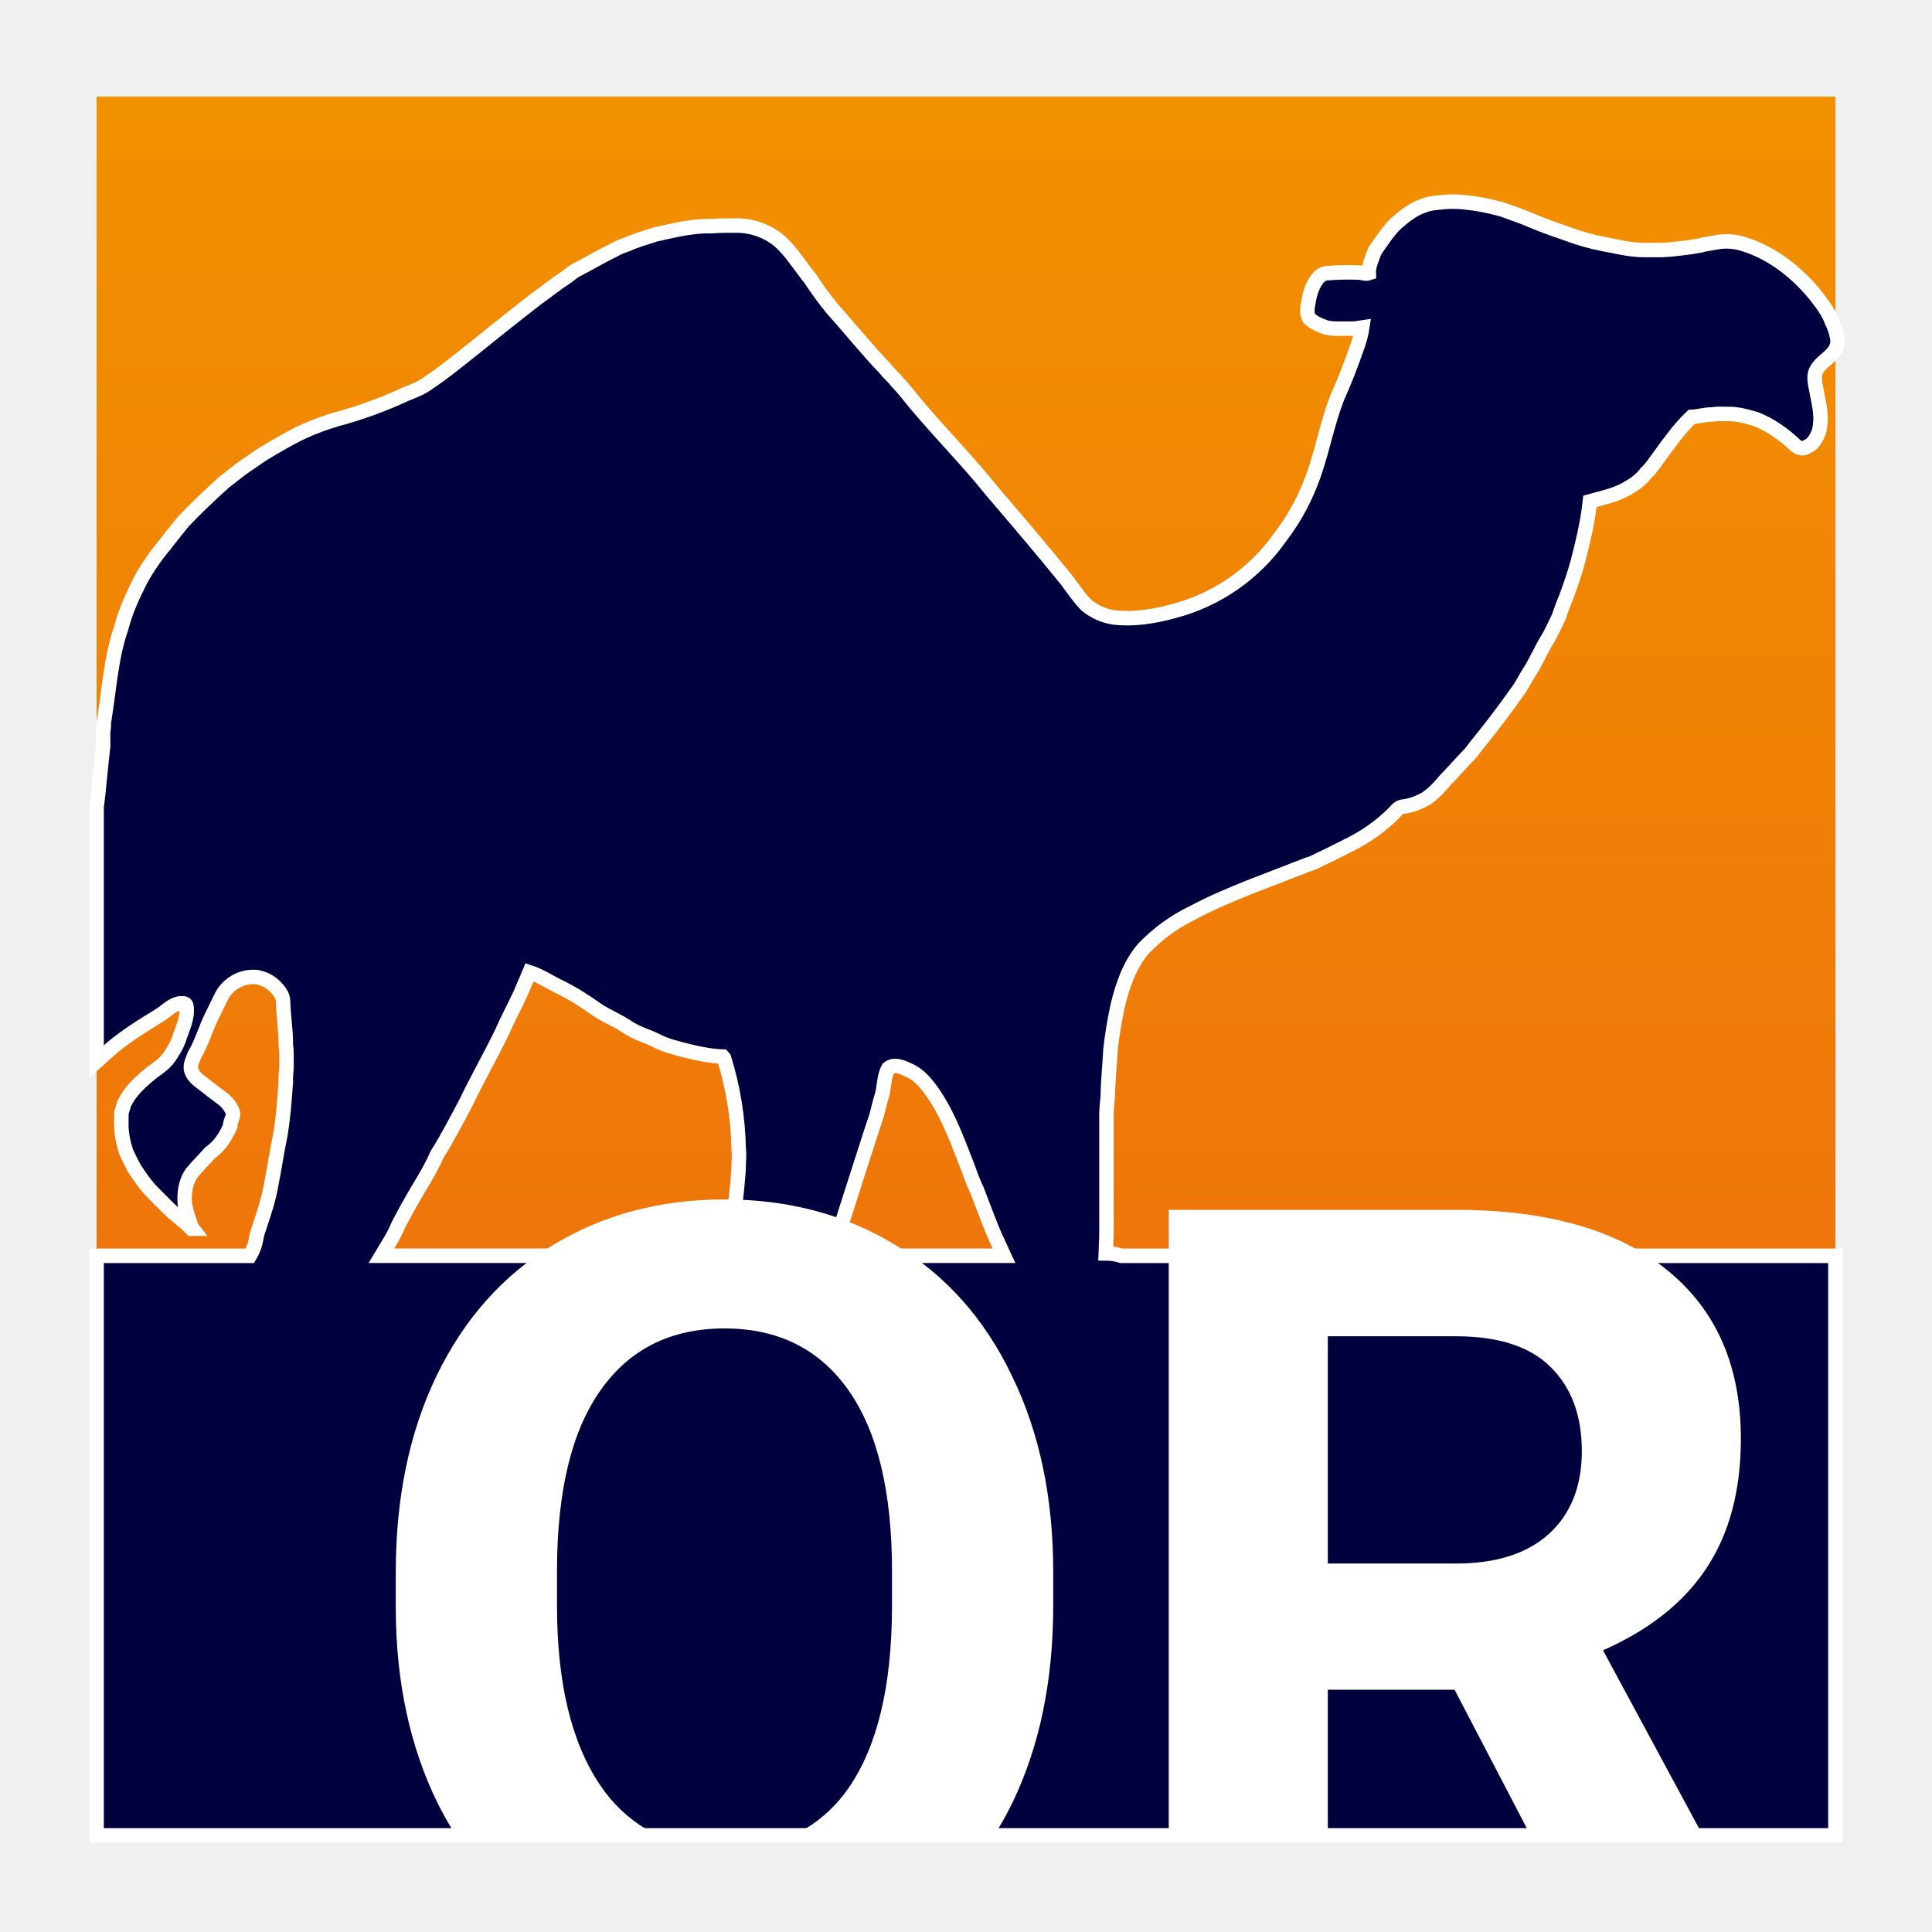
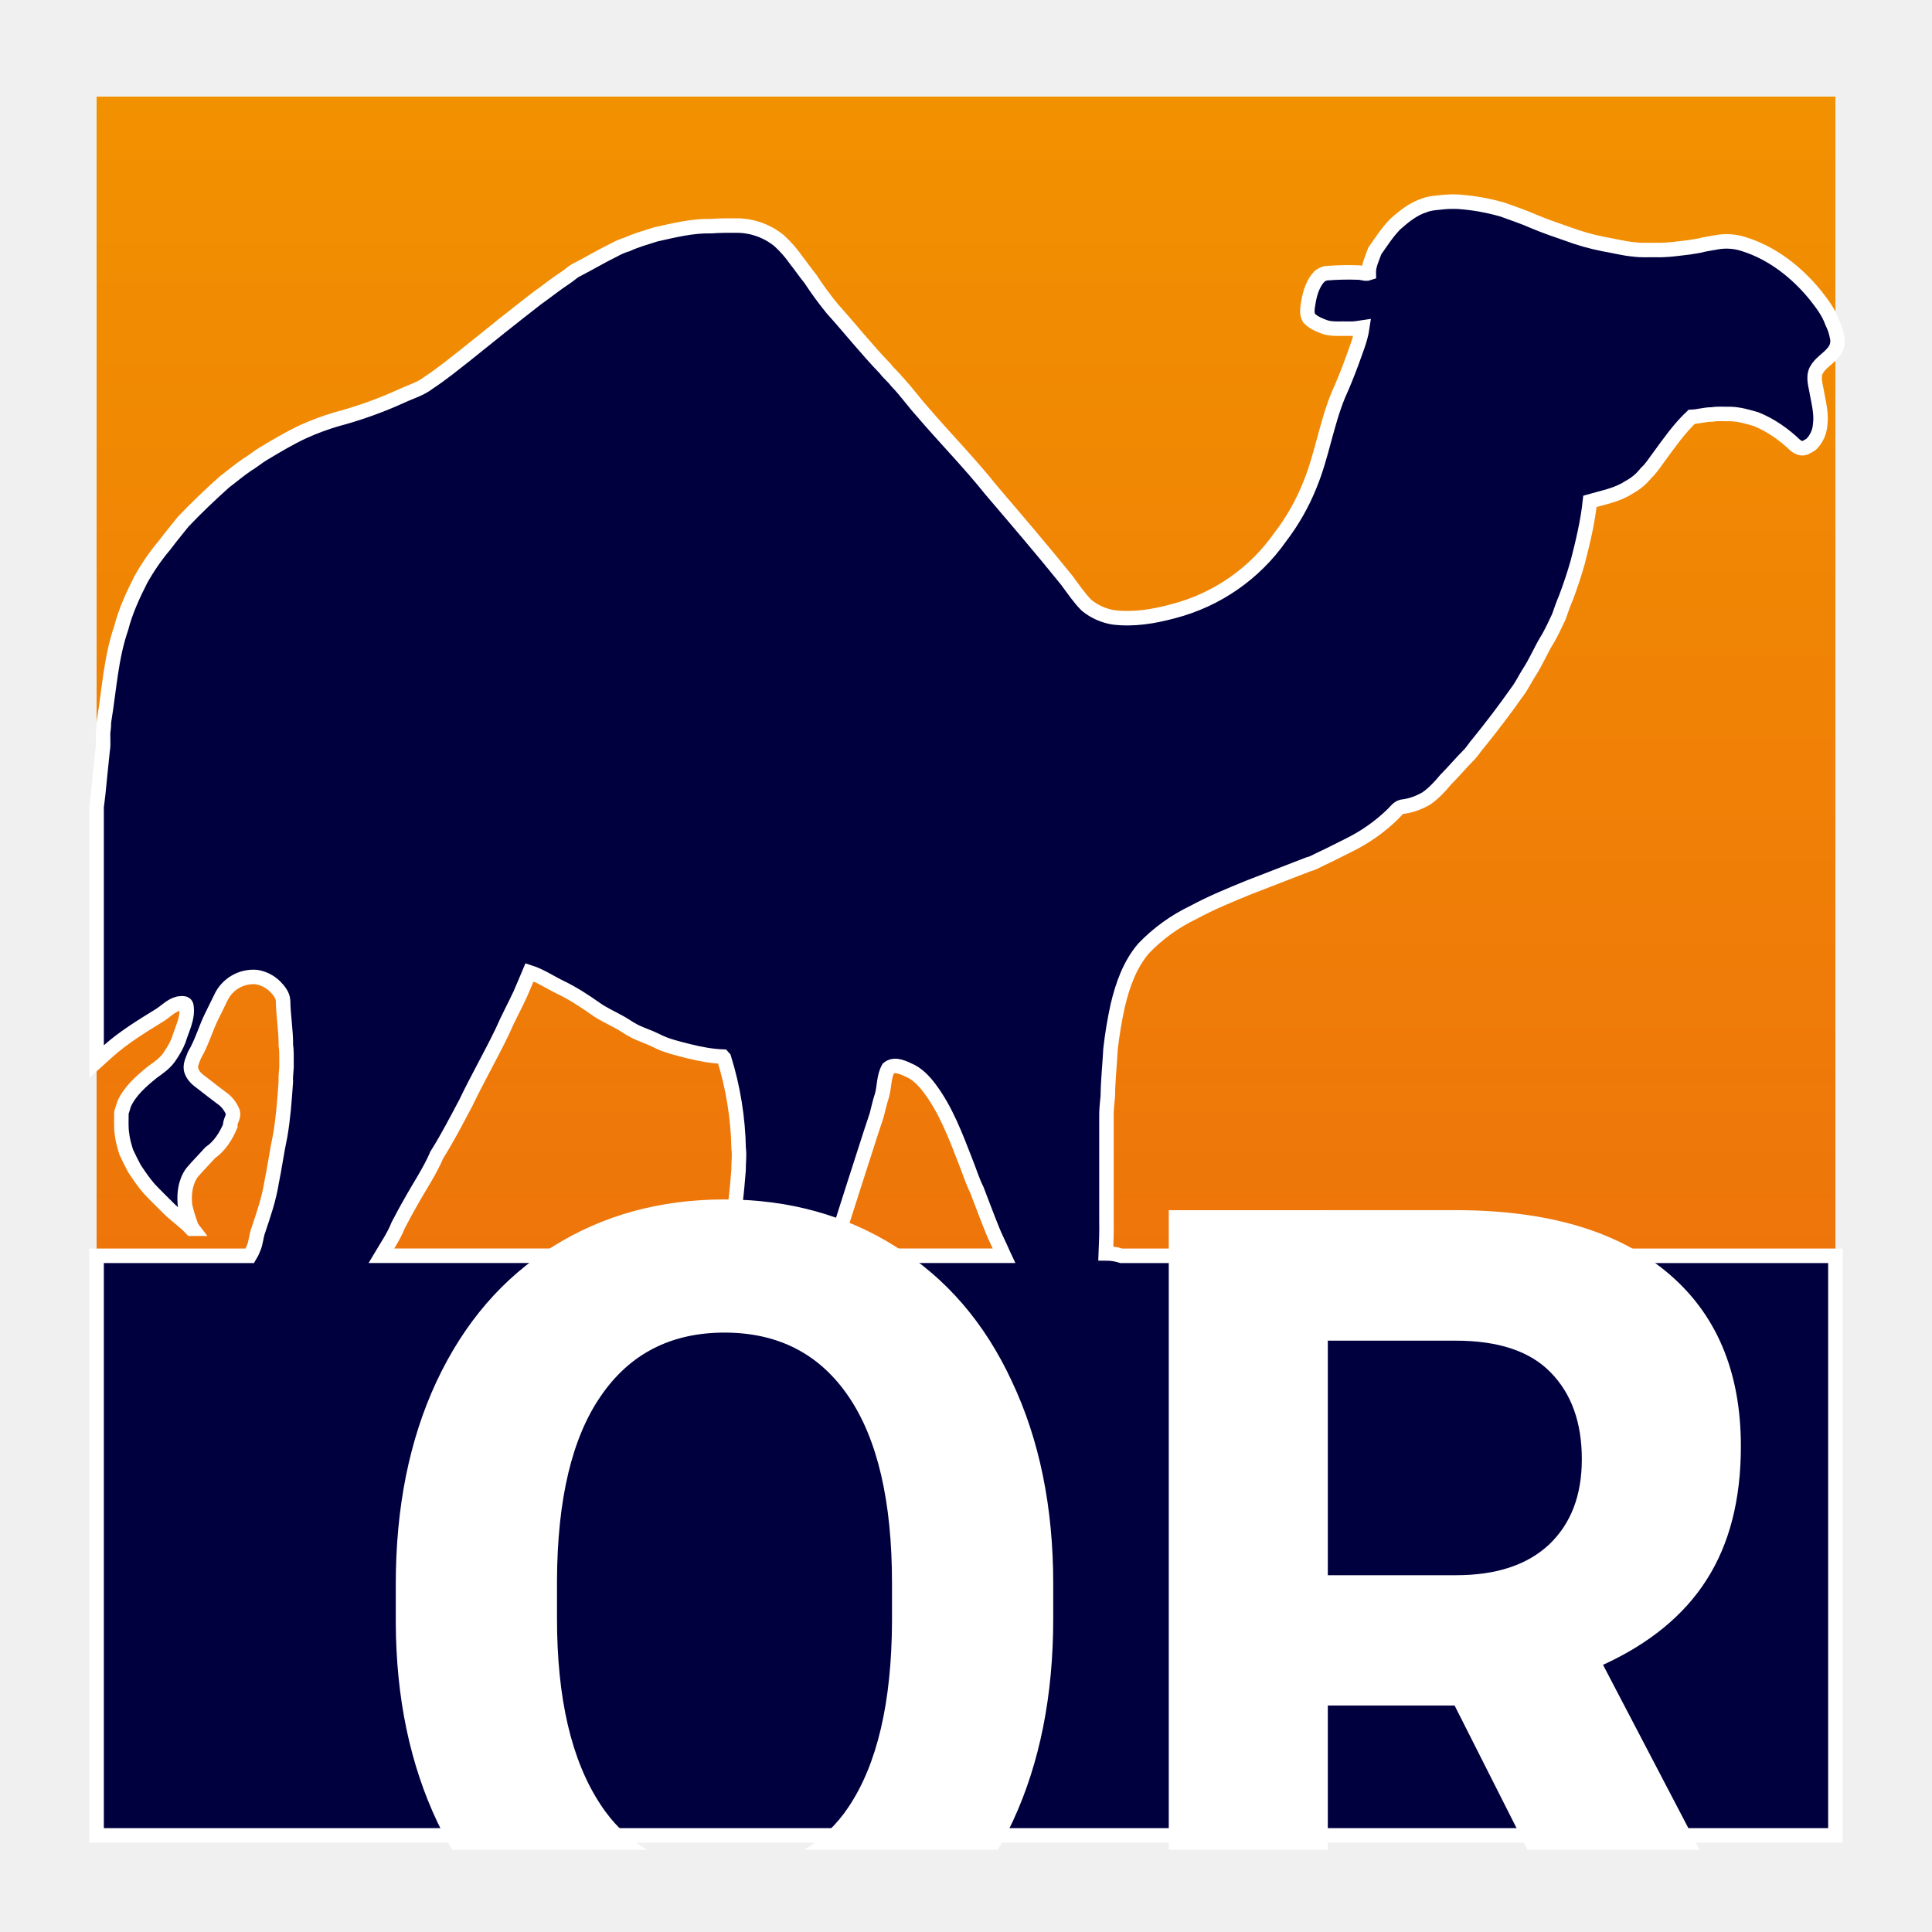
<svg xmlns="http://www.w3.org/2000/svg" xmlns:xlink="http://www.w3.org/1999/xlink" xml:space="preserve" width="40" height="40">
  <defs>
    <linearGradient id="a">
      <stop style="stop-color:#ec670f;stop-opacity:1" offset="0" />
      <stop style="stop-color:#f29100;stop-opacity:1" offset="1" />
    </linearGradient>
    <linearGradient xlink:href="#a" id="b" x1="23" y1="38" x2="23" y2="1" gradientUnits="userSpaceOnUse" gradientTransform="matrix(1 0 0 .97297 0 1.027)" />
  </defs>
  <path style="fill:url(#b);fill-opacity:1;stroke:none;stroke-width:.197;stroke-miterlimit:4;stroke-dasharray:none;stroke-opacity:1" d="M2 2h36v36H2z" />
  <path style="fill:#00003f;fill-opacity:1;stroke-width:.3;stroke:#fff;stroke-opacity:1;stroke-miterlimit:4;stroke-dasharray:none" d="M30.207 4.178a2.303 2.303 0 0 0-.305.004c-.138.018-.28.017-.412.07-.229.071-.419.227-.597.383-.166.167-.295.37-.43.562-.051.15-.13.298-.125.46-.065.022-.133-.012-.2-.014a5.594 5.594 0 0 0-.69.015.345.345 0 0 0-.13.065c-.129.136-.19.321-.224.504-.017.118-.054.248.008.359.093.097.22.146.343.191.157.044.32.022.48.028.094.005.188-.01.28-.024-.037.253-.14.488-.223.727-.085.228-.174.452-.275.674-.246.6-.34 1.255-.586 1.855a4.55 4.55 0 0 1-.613 1.08 3.902 3.902 0 0 1-2.215 1.537c-.405.11-.829.18-1.248.127a1.179 1.179 0 0 1-.55-.25c-.155-.156-.277-.34-.407-.515-.51-.633-1.038-1.248-1.565-1.866-.454-.569-.965-1.087-1.437-1.64-.18-.2-.336-.422-.523-.615-.07-.095-.165-.165-.233-.26-.384-.397-.728-.832-1.098-1.242a7.18 7.18 0 0 1-.455-.622c-.103-.125-.194-.26-.295-.388a2.431 2.431 0 0 0-.351-.4 1.394 1.394 0 0 0-.867-.313c-.178 0-.355-.002-.532.012-.395-.01-.781.087-1.164.173-.195.064-.395.117-.582.204a1.297 1.297 0 0 0-.271.115c-.275.134-.538.293-.81.431-.067.042-.124.097-.19.14-.206.133-.396.29-.596.43-.486.377-.967.76-1.445 1.147-.262.206-.52.417-.797.6-.17.133-.38.19-.572.281a8.526 8.526 0 0 1-1.346.48 5.412 5.412 0 0 0-.67.249c-.294.136-.572.303-.85.47-.115.07-.218.159-.334.227-.156.106-.3.23-.453.344-.296.265-.585.539-.859.828-.132.163-.264.325-.39.492-.186.22-.349.459-.489.71-.162.32-.315.65-.404.999-.214.616-.248 1.274-.354 1.914-.01.054-.004.11-.011.164-.028.15.008.304-.02.453-.03.301-.064.603-.092.905-.008.088-.023.176-.033.265v5.276l.23-.208c.325-.292.699-.52 1.069-.748.132-.08.24-.206.394-.244.056-.003.153-.031.166.05.039.248-.091.476-.16.706-.05.13-.123.246-.201.36-.09.125-.217.212-.34.3-.229.185-.462.386-.588.66-.02.06-.035.121-.056.18.001.152-.012.305.013.455.014.124.05.243.086.362.054.116.111.232.172.345.097.145.194.289.309.42.124.132.255.258.383.387.152.155.338.275.486.435h.027a3.886 3.886 0 0 0-.027-.035c-.051-.154-.107-.308-.135-.468-.02-.227.01-.47.147-.657.12-.143.255-.277.38-.416.193-.133.323-.34.413-.554-.01-.1.076-.178.054-.278a.64.64 0 0 0-.244-.306 21.105 21.105 0 0 1-.39-.3c-.09-.064-.186-.141-.223-.251-.044-.114.026-.227.062-.332.153-.257.23-.55.364-.817.058-.12.12-.24.177-.36a.745.745 0 0 1 .743-.436.712.712 0 0 1 .382.193c.08.083.164.18.168.303.004.304.06.605.057.91.02.129.011.259.014.388.005.124-.024.244-.014.368-.026.374-.053.751-.117 1.123-.069.32-.112.647-.178.968-.054.34-.166.665-.275.989-.046.12-.046.256-.1.375a.868.868 0 0 1-.074.154H2v12h36V26H23.217a1.048 1.048 0 0 0-.322-.05c.01-.229.017-.456.013-.684v-2.12c-.004-.151.013-.302.028-.453.003-.324.04-.648.056-.972a8.92 8.92 0 0 1 .149-.9c.1-.424.25-.85.535-1.184a3.566 3.566 0 0 1 1.035-.748c.374-.202.766-.362 1.158-.522l1.225-.474c.09-.019.17-.072.254-.11.192-.088.378-.186.568-.28.343-.167.66-.39.934-.66.051-.054.1-.122.177-.14.18-.02.354-.084.51-.176.148-.105.274-.24.39-.38.172-.173.327-.36.5-.532.064-.067.109-.15.173-.219.282-.348.554-.705.812-1.072.095-.124.162-.269.246-.4.137-.209.233-.44.36-.654.101-.16.174-.333.257-.502.045-.135.094-.269.149-.399.089-.239.171-.48.24-.726.107-.416.208-.837.254-1.264.277-.08.569-.13.814-.293a1.1 1.1 0 0 0 .35-.295c.108-.097.182-.223.27-.338.209-.285.414-.58.671-.822.144-.006.282-.052.426-.05.126-.022.256-.006.383-.01.181.006.356.057.53.109.3.122.571.312.806.537.032.027.07.048.111.06.083.02.154-.04.221-.08a.63.63 0 0 0 .184-.398c.03-.215-.022-.432-.063-.643-.022-.16-.092-.328-.02-.484.081-.157.246-.24.354-.375a.358.358 0 0 0 .076-.336 1.122 1.122 0 0 0-.1-.291c-.073-.21-.21-.386-.345-.559-.387-.475-.89-.87-1.475-1.054a1.15 1.15 0 0 0-.558-.043c-.09.017-.182.03-.272.048-.098.028-.199.04-.299.057-.234.028-.469.064-.705.057-.148-.003-.297.009-.445-.012-.215-.018-.424-.076-.637-.111a4.798 4.798 0 0 1-.74-.21c-.243-.084-.487-.167-.725-.269-.203-.09-.413-.157-.62-.234a4.414 4.414 0 0 0-.903-.162zM10.965 20.13c.23.074.433.214.65.318.253.123.49.277.72.44.141.1.299.171.45.254.122.06.23.147.352.207.142.073.296.118.44.19.214.113.453.167.687.226.23.057.462.101.699.111l.027.03a6.74 6.74 0 0 1 .303 1.872c.02.15-.004.3-.002.45-.036.454-.078.91-.186 1.353-.02.1-.032.202-.064.299-.063.033-.122.077-.182.119H7.895c.123-.207.26-.406.35-.633.082-.154.162-.31.25-.46.183-.333.4-.647.55-.997.219-.347.407-.714.6-1.076.237-.496.511-.972.75-1.467.115-.266.254-.52.376-.783.062-.152.132-.301.194-.453zm7.605 1.941c.081.01.164.047.233.08.183.074.323.222.441.377.34.451.54.99.744 1.512.08.198.141.404.237.596.103.265.201.533.308.797.068.177.158.346.233.521l.021.045h-3.55c.008-.031.017-.063.027-.094.12-.462.275-.915.418-1.37.158-.481.306-.965.468-1.444.037-.137.064-.276.11-.41.052-.186.036-.392.133-.563a.216.216 0 0 1 .097-.045.285.285 0 0 1 .08-.002z" />
-   <path style="fill:#fff;fill-opacity:1;stroke:none;stroke-width:.1;stroke-miterlimit:4;stroke-dasharray:none;stroke-opacity:1" d="M15 24.833c-1.332 0-2.519.316-3.558.948-1.032.624-1.832 1.525-2.403 2.702-.564 1.17-.845 2.526-.845 4.07v.774c.007 1.507.296 2.843.866 4.005.095.19.197.372.304.548h4.031a2.977 2.977 0 0 1-.965-.914c-.6-.882-.898-2.124-.898-3.725v-.763c.007-1.63.309-2.864.909-3.704.6-.847 1.454-1.27 2.559-1.27 1.112 0 1.967.427 2.568 1.281.6.854.9 2.102.9 3.746v.764c-.007 1.63-.308 2.87-.9 3.725a2.925 2.925 0 0 1-.92.86h4.01c.11-.186.217-.377.314-.58.556-1.162.834-2.515.834-4.059v-.7c0-1.535-.285-2.888-.856-4.058-.563-1.177-1.365-2.078-2.405-2.702-1.032-.632-2.213-.948-3.545-.948zm9.198.216V37.88h3.293v-2.895h2.625l1.51 2.895h3.565l-2.002-3.712c.958-.424 1.673-.99 2.141-1.7.476-.719.713-1.613.713-2.682 0-1.507-.512-2.673-1.536-3.498-1.025-.826-2.481-1.24-4.37-1.24zm3.293 2.617h2.647c.885 0 1.54.212 1.964.635.432.424.648 1.005.648 1.744 0 .725-.226 1.295-.68 1.712-.454.41-1.095.614-1.922.614h-2.657z" />
+   <path style="fill:#fff;fill-opacity:1;stroke:none;stroke-width:.102;stroke-miterlimit:4;stroke-dasharray:none;stroke-opacity:1" d="M15 24.833c-1.332 0-2.519.326-3.558.978-1.032.645-1.832 1.574-2.403 2.79-.564 1.207-.845 2.607-.845 4.2v.8c.007 1.554.296 2.933.866 4.133.095.196.197.384.304.565h4.031a2.977 3.073 0 0 1-.965-.943c-.6-.91-.898-2.192-.898-3.845v-.787c.007-1.683.309-2.956.909-3.823.6-.875 1.454-1.311 2.559-1.311 1.112 0 1.967.44 2.568 1.322.6.881.9 2.17.9 3.866v.789c-.007 1.682-.308 2.962-.9 3.845a2.925 3.019 0 0 1-.92.887h4.01c.11-.192.217-.389.314-.598.556-1.2.834-2.596.834-4.19v-.722c0-1.585-.285-2.981-.856-4.189-.563-1.215-1.365-2.144-2.405-2.789-1.032-.652-2.213-.978-3.545-.978Zm9.198.223v13.243h3.293v-2.988h2.625l1.51 2.988h3.565l-2.002-3.83c.958-.439 1.673-1.023 2.141-1.756.476-.742.713-1.664.713-2.768 0-1.555-.512-2.759-1.536-3.61-1.025-.853-2.481-1.28-4.37-1.28zm3.293 2.701h2.647c.885 0 1.54.219 1.964.655.432.438.648 1.038.648 1.8 0 .749-.226 1.337-.68 1.768-.454.423-1.095.633-1.922.633h-2.657z" />
</svg>
